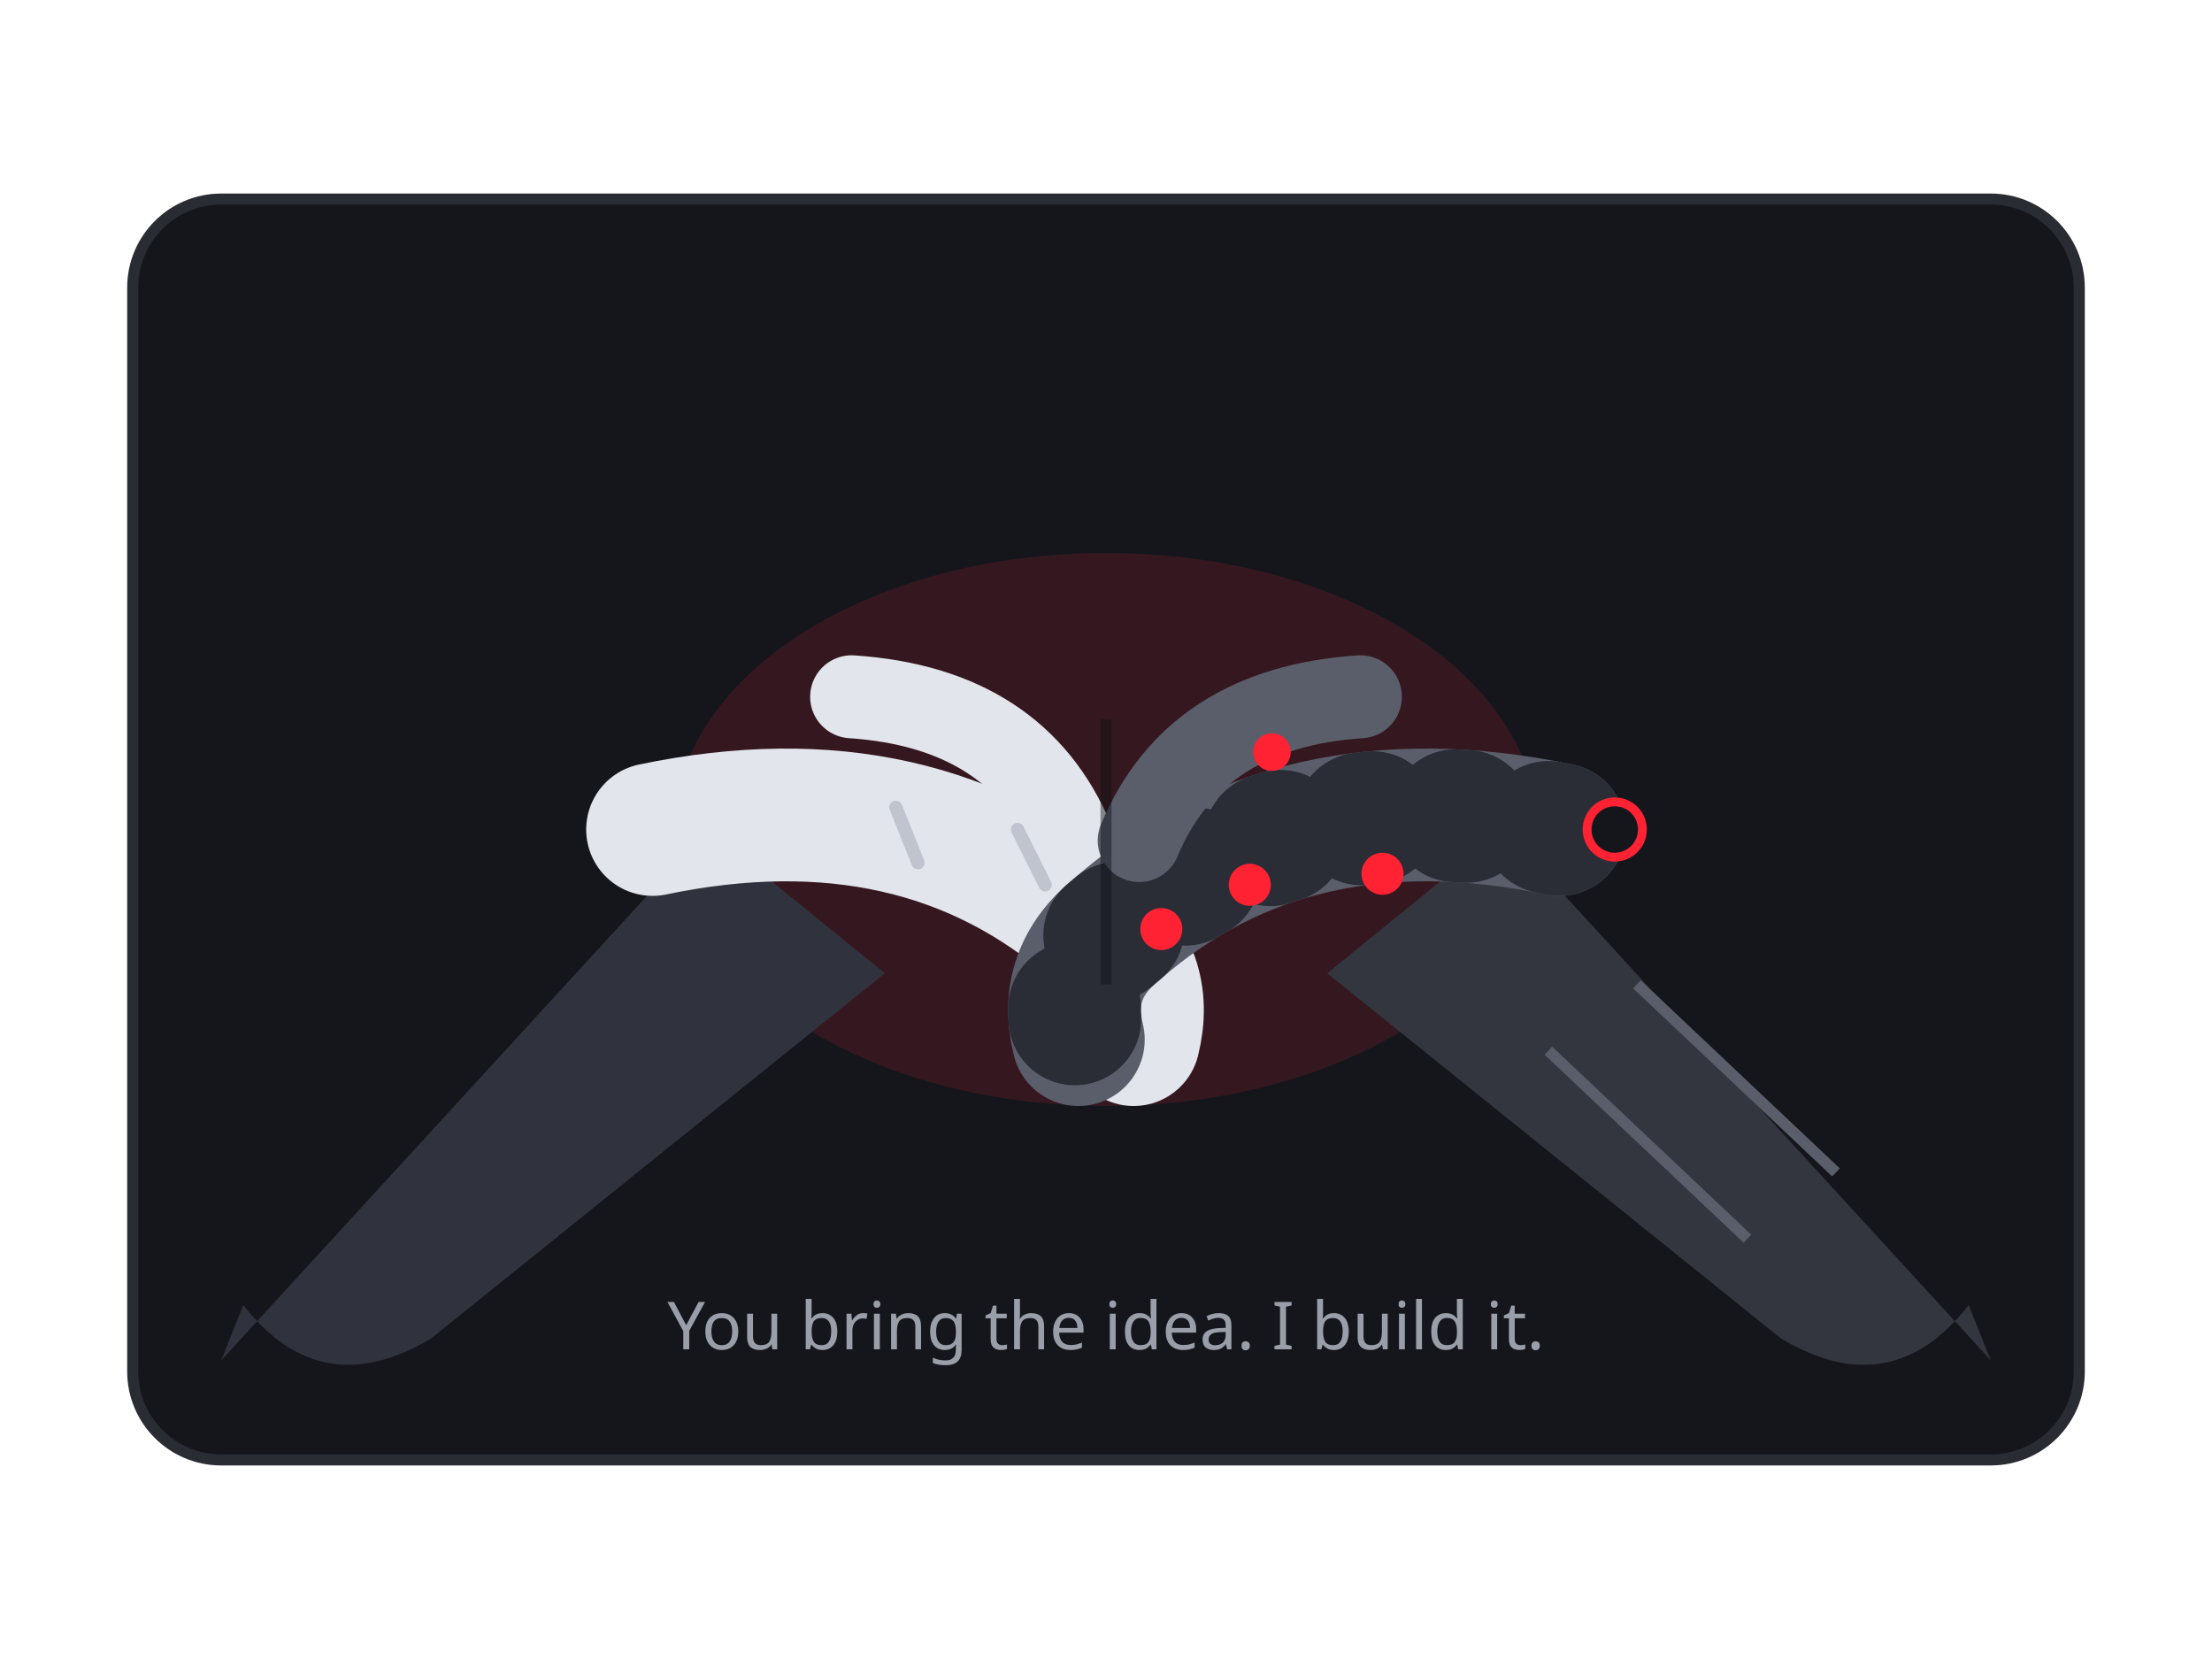
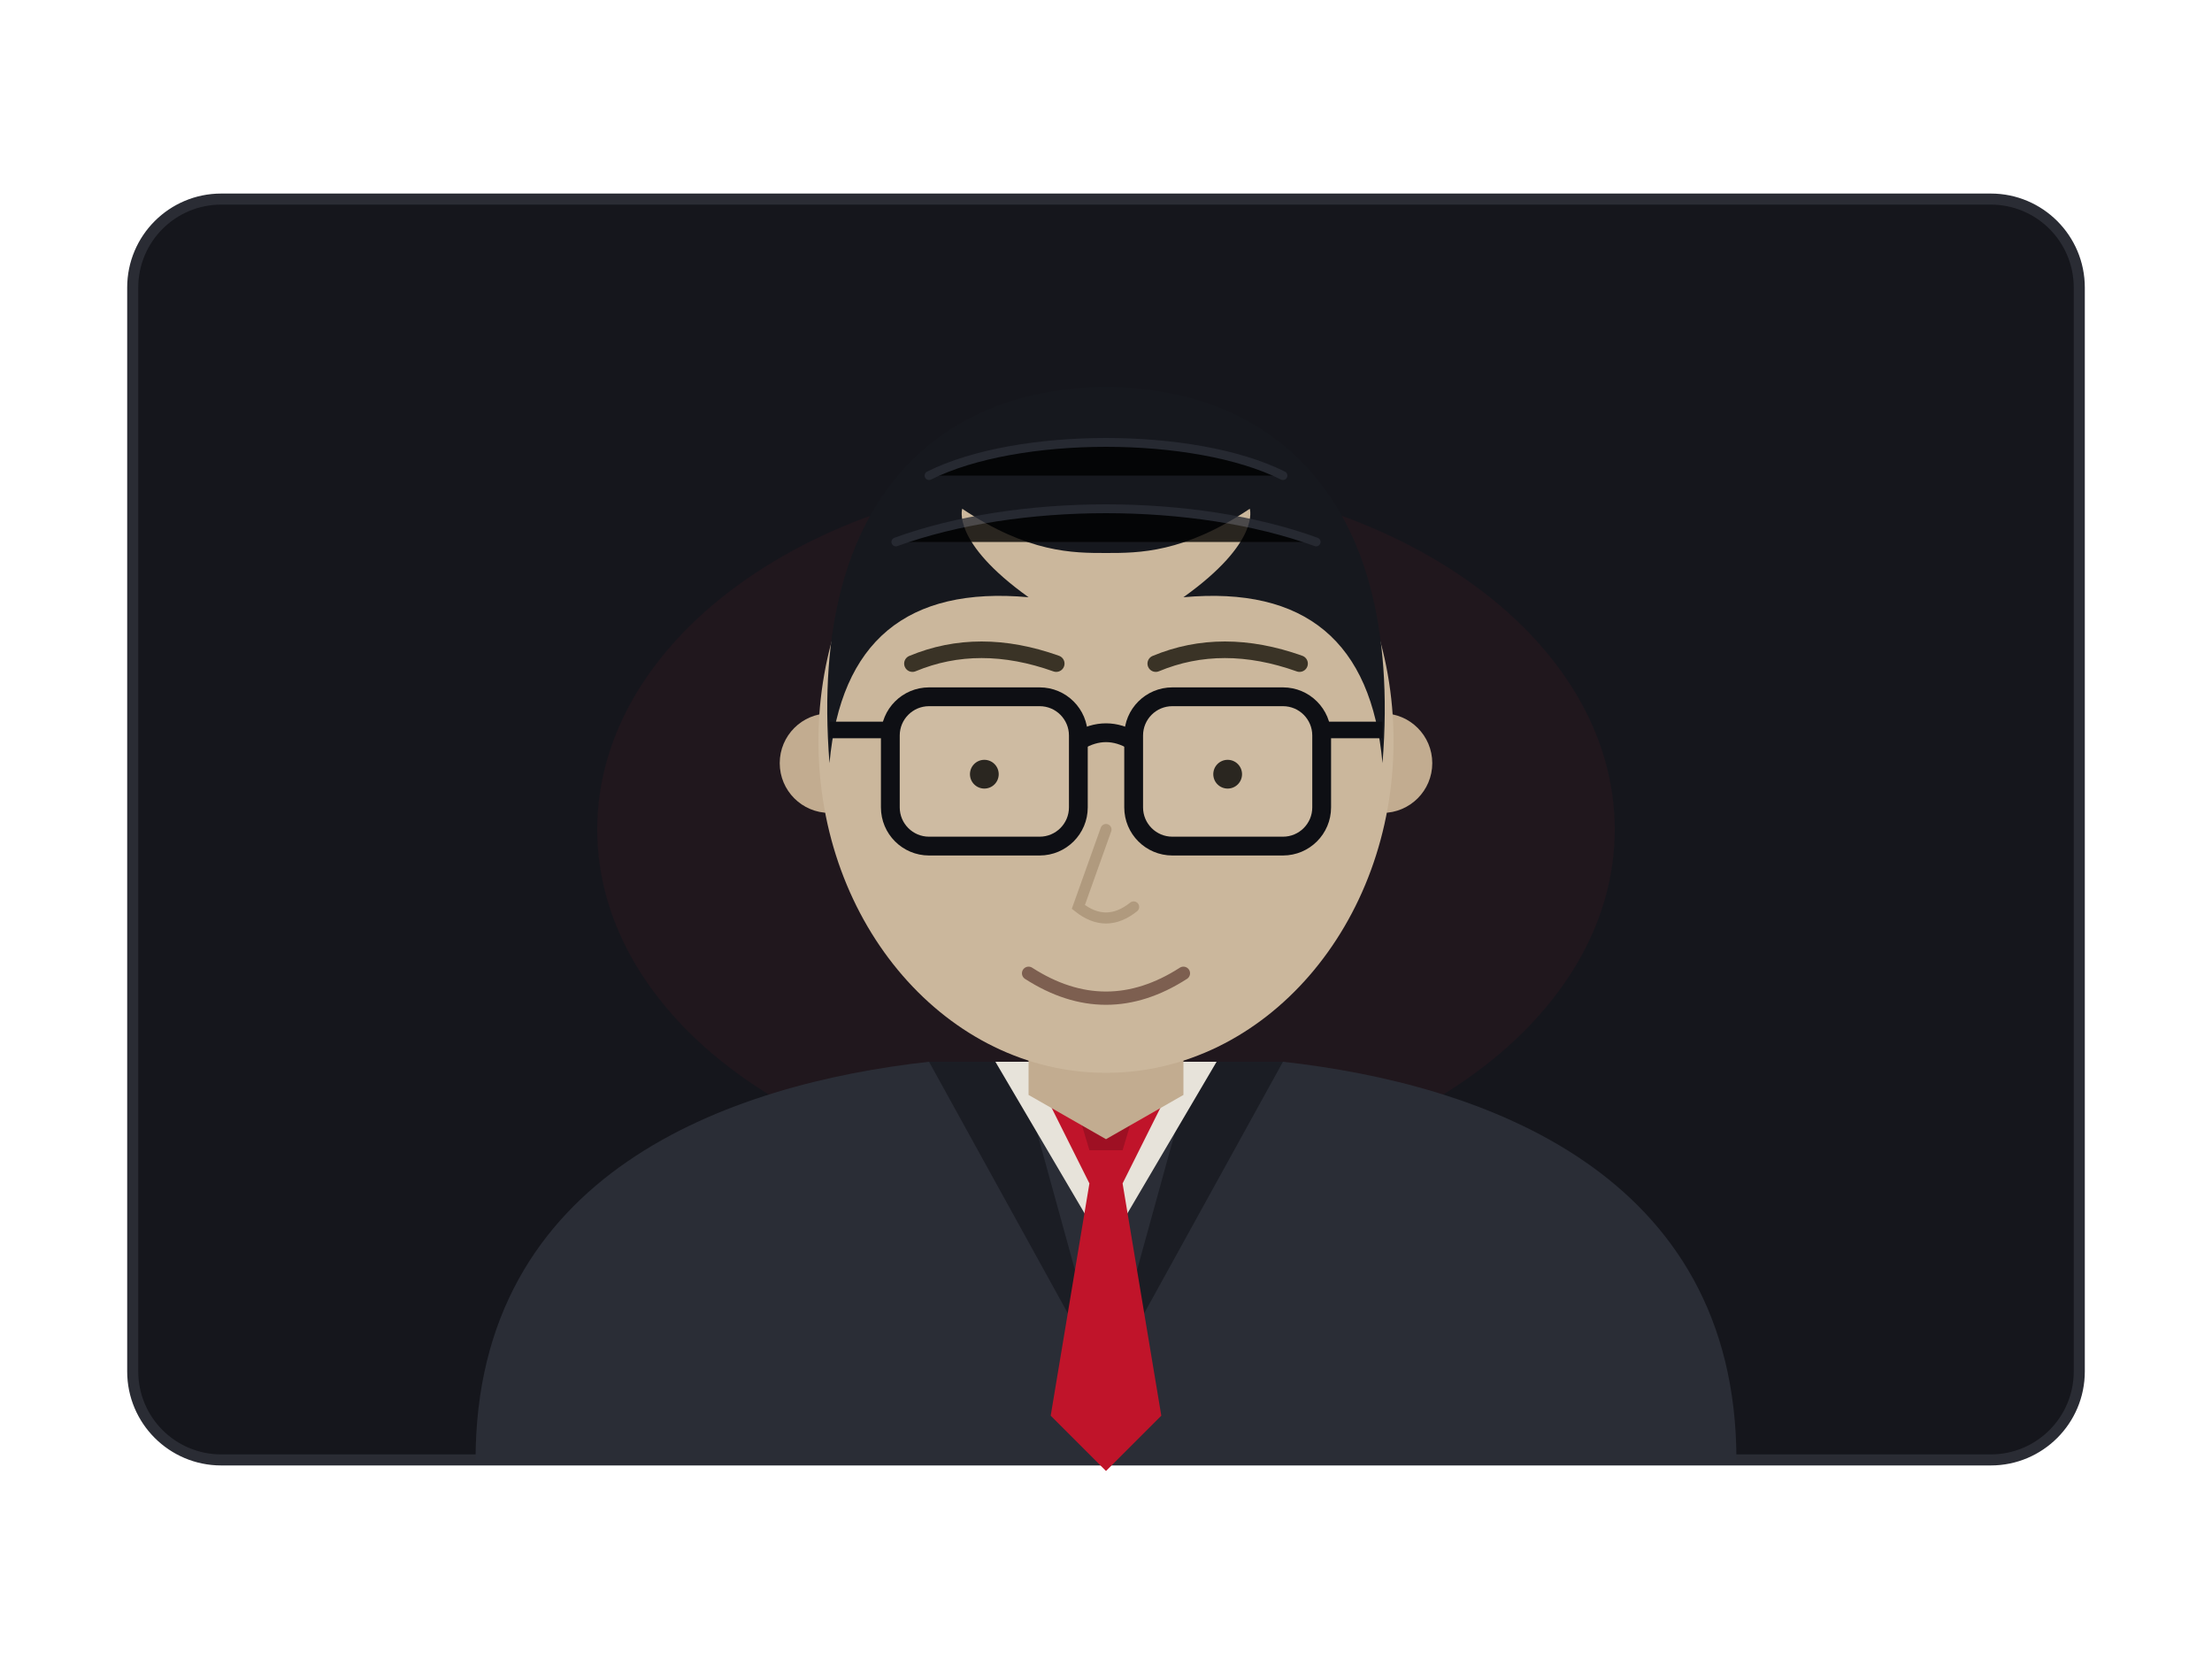
- <svg xmlns="http://www.w3.org/2000/svg" viewBox="0 0 400 300" role="img" aria-label="A robot hand shaking a human hand">
+ <svg xmlns="http://www.w3.org/2000/svg" viewBox="0 0 400 300" role="img" aria-label="A drawing of a man in a suit, tie and glasses">
  <rect x="24" y="36" width="352" height="228" rx="16" fill="#15161c" stroke="#2a2c34" stroke-width="2" />
-   <ellipse cx="200" cy="150" rx="78" ry="50" fill="#ff2233" opacity="0.14" />
-   <g>
-     <path d="M40 246 L128 150 L160 176 L78 242 Q58 254 44 236 Z" fill="#30333d" />
-     <path d="M118 150 q48 -10 80 18 q10 8 7 20" fill="none" stroke="#e2e5eb" stroke-width="24" stroke-linecap="round" />
-     <path d="M154 126 q30 2 40 26" fill="none" stroke="#e2e5eb" stroke-width="15" stroke-linecap="round" />
-     <g stroke="#b7bcc7" stroke-width="2.4" stroke-linecap="round" opacity="0.8">
-       <line x1="184" y1="150" x2="189" y2="160" />
-       <line x1="162" y1="146" x2="166" y2="156" />
-     </g>
+   <ellipse cx="200" cy="150" rx="92" ry="64" fill="#ff2233" opacity="0.05" />
+   <path d="M86 264 C86 212 132 196 168 192 L232 192 C268 196 314 212 314 264 Z" fill="#2a2d36" />
+   <path d="M168 192 L200 250 L184 192 Z" fill="#1b1d24" />
+   <path d="M232 192 L200 250 L216 192 Z" fill="#1b1d24" />
+   <path d="M180 192 L200 226 L220 192 Z" fill="#e7e3da" />
+   <path d="M194 198 L206 198 L210 200 L203 214 L210 256 L200 266 L190 256 L197 214 L190 200 Z" fill="#c0142a" />
+   <path d="M194 198 L206 198 L203 208 L197 208 Z" fill="#9e1023" />
+   <path d="M186 176 L214 176 L214 198 L200 206 L186 198 Z" fill="#c2ac90" />
+   <circle cx="150" cy="138" r="9" fill="#c2ac90" />
+   <circle cx="250" cy="138" r="9" fill="#c2ac90" />
+   <ellipse cx="200" cy="134" rx="52" ry="60" fill="#cbb79c" />
+   <path d="M150 138 C146 88 172 70 200 70 C228 70 254 88 250 138 C248 116 236 106 214 108 C228 98 226 92 226 92 C214 100 206 100 200 100 C194 100 186 100 174 92 C174 92 172 98 186 108 C164 106 152 116 150 138 Z" fill="#16181e" />
+   <g stroke="#2a2d36" stroke-width="1.6" stroke-linecap="round" opacity="0.8">
+     <path d="M168 86 C184 78 216 78 232 86" />
+     <path d="M162 98 C184 90 216 90 238 98" />
  </g>
-   <g>
-     <path d="M360 246 L272 150 L240 176 L322 242 Q342 254 356 236 Z" fill="#33363f" />
-     <g stroke="#5a5e6a" stroke-width="2">
-       <line x1="296" y1="178" x2="332" y2="212" />
-       <line x1="280" y1="190" x2="316" y2="224" />
-     </g>
-     <path d="M282 150 q-48 -10 -80 18 q-10 8 -7 20" fill="none" stroke="#5a5e6a" stroke-width="24" stroke-linecap="round" />
-     <path d="M282 150 q-48 -10 -80 18 q-10 8 -7 20" fill="none" stroke="#2a2d36" stroke-width="24" stroke-linecap="round" stroke-dasharray="2 15" />
-     <path d="M246 126 q-30 2 -40 26" fill="none" stroke="#5a5e6a" stroke-width="15" stroke-linecap="round" />
-     <g fill="#ff2233">
-       <circle cx="250" cy="158" r="3.8" />
-       <circle cx="226" cy="160" r="3.8" />
-       <circle cx="210" cy="168" r="3.8" />
-       <circle cx="230" cy="136" r="3.4" />
-     </g>
-     <circle cx="292" cy="150" r="5" fill="#15161c" stroke="#ff2233" stroke-width="1.6" />
+   <path d="M165 120 q12 -5 26 0" fill="none" stroke="#3a3326" stroke-width="3" stroke-linecap="round" />
+   <path d="M209 120 q12 -5 26 0" fill="none" stroke="#3a3326" stroke-width="3" stroke-linecap="round" />
+   <g fill="rgba(255,255,255,0.06)" stroke="#0e0f14" stroke-width="3.4">
+     <rect x="161" y="126" width="34" height="27" rx="7" />
+     <rect x="205" y="126" width="34" height="27" rx="7" />
  </g>
-   <path d="M200 130 V178" stroke="#0e0f14" stroke-width="2" opacity="0.45" />
-   <text x="200" y="244" text-anchor="middle" font-family="Segoe UI, sans-serif" font-size="12" fill="#9a9ea8">You bring the idea. I build it.</text>
+   <path d="M195 134 q5 -3 10 0" fill="none" stroke="#0e0f14" stroke-width="3.4" />
+   <line x1="161" y1="132" x2="150" y2="132" stroke="#0e0f14" stroke-width="3" />
+   <line x1="239" y1="132" x2="250" y2="132" stroke="#0e0f14" stroke-width="3" />
+   <circle cx="178" cy="140" r="2.6" fill="#2a2620" />
+   <circle cx="222" cy="140" r="2.6" fill="#2a2620" />
+   <path d="M200 150 l-5 14 q5 4 10 0" fill="none" stroke="#b09a7e" stroke-width="2" stroke-linecap="round" />
+   <path d="M186 176 q14 9 28 0" fill="none" stroke="#7d5f50" stroke-width="2.4" stroke-linecap="round" />
</svg>
